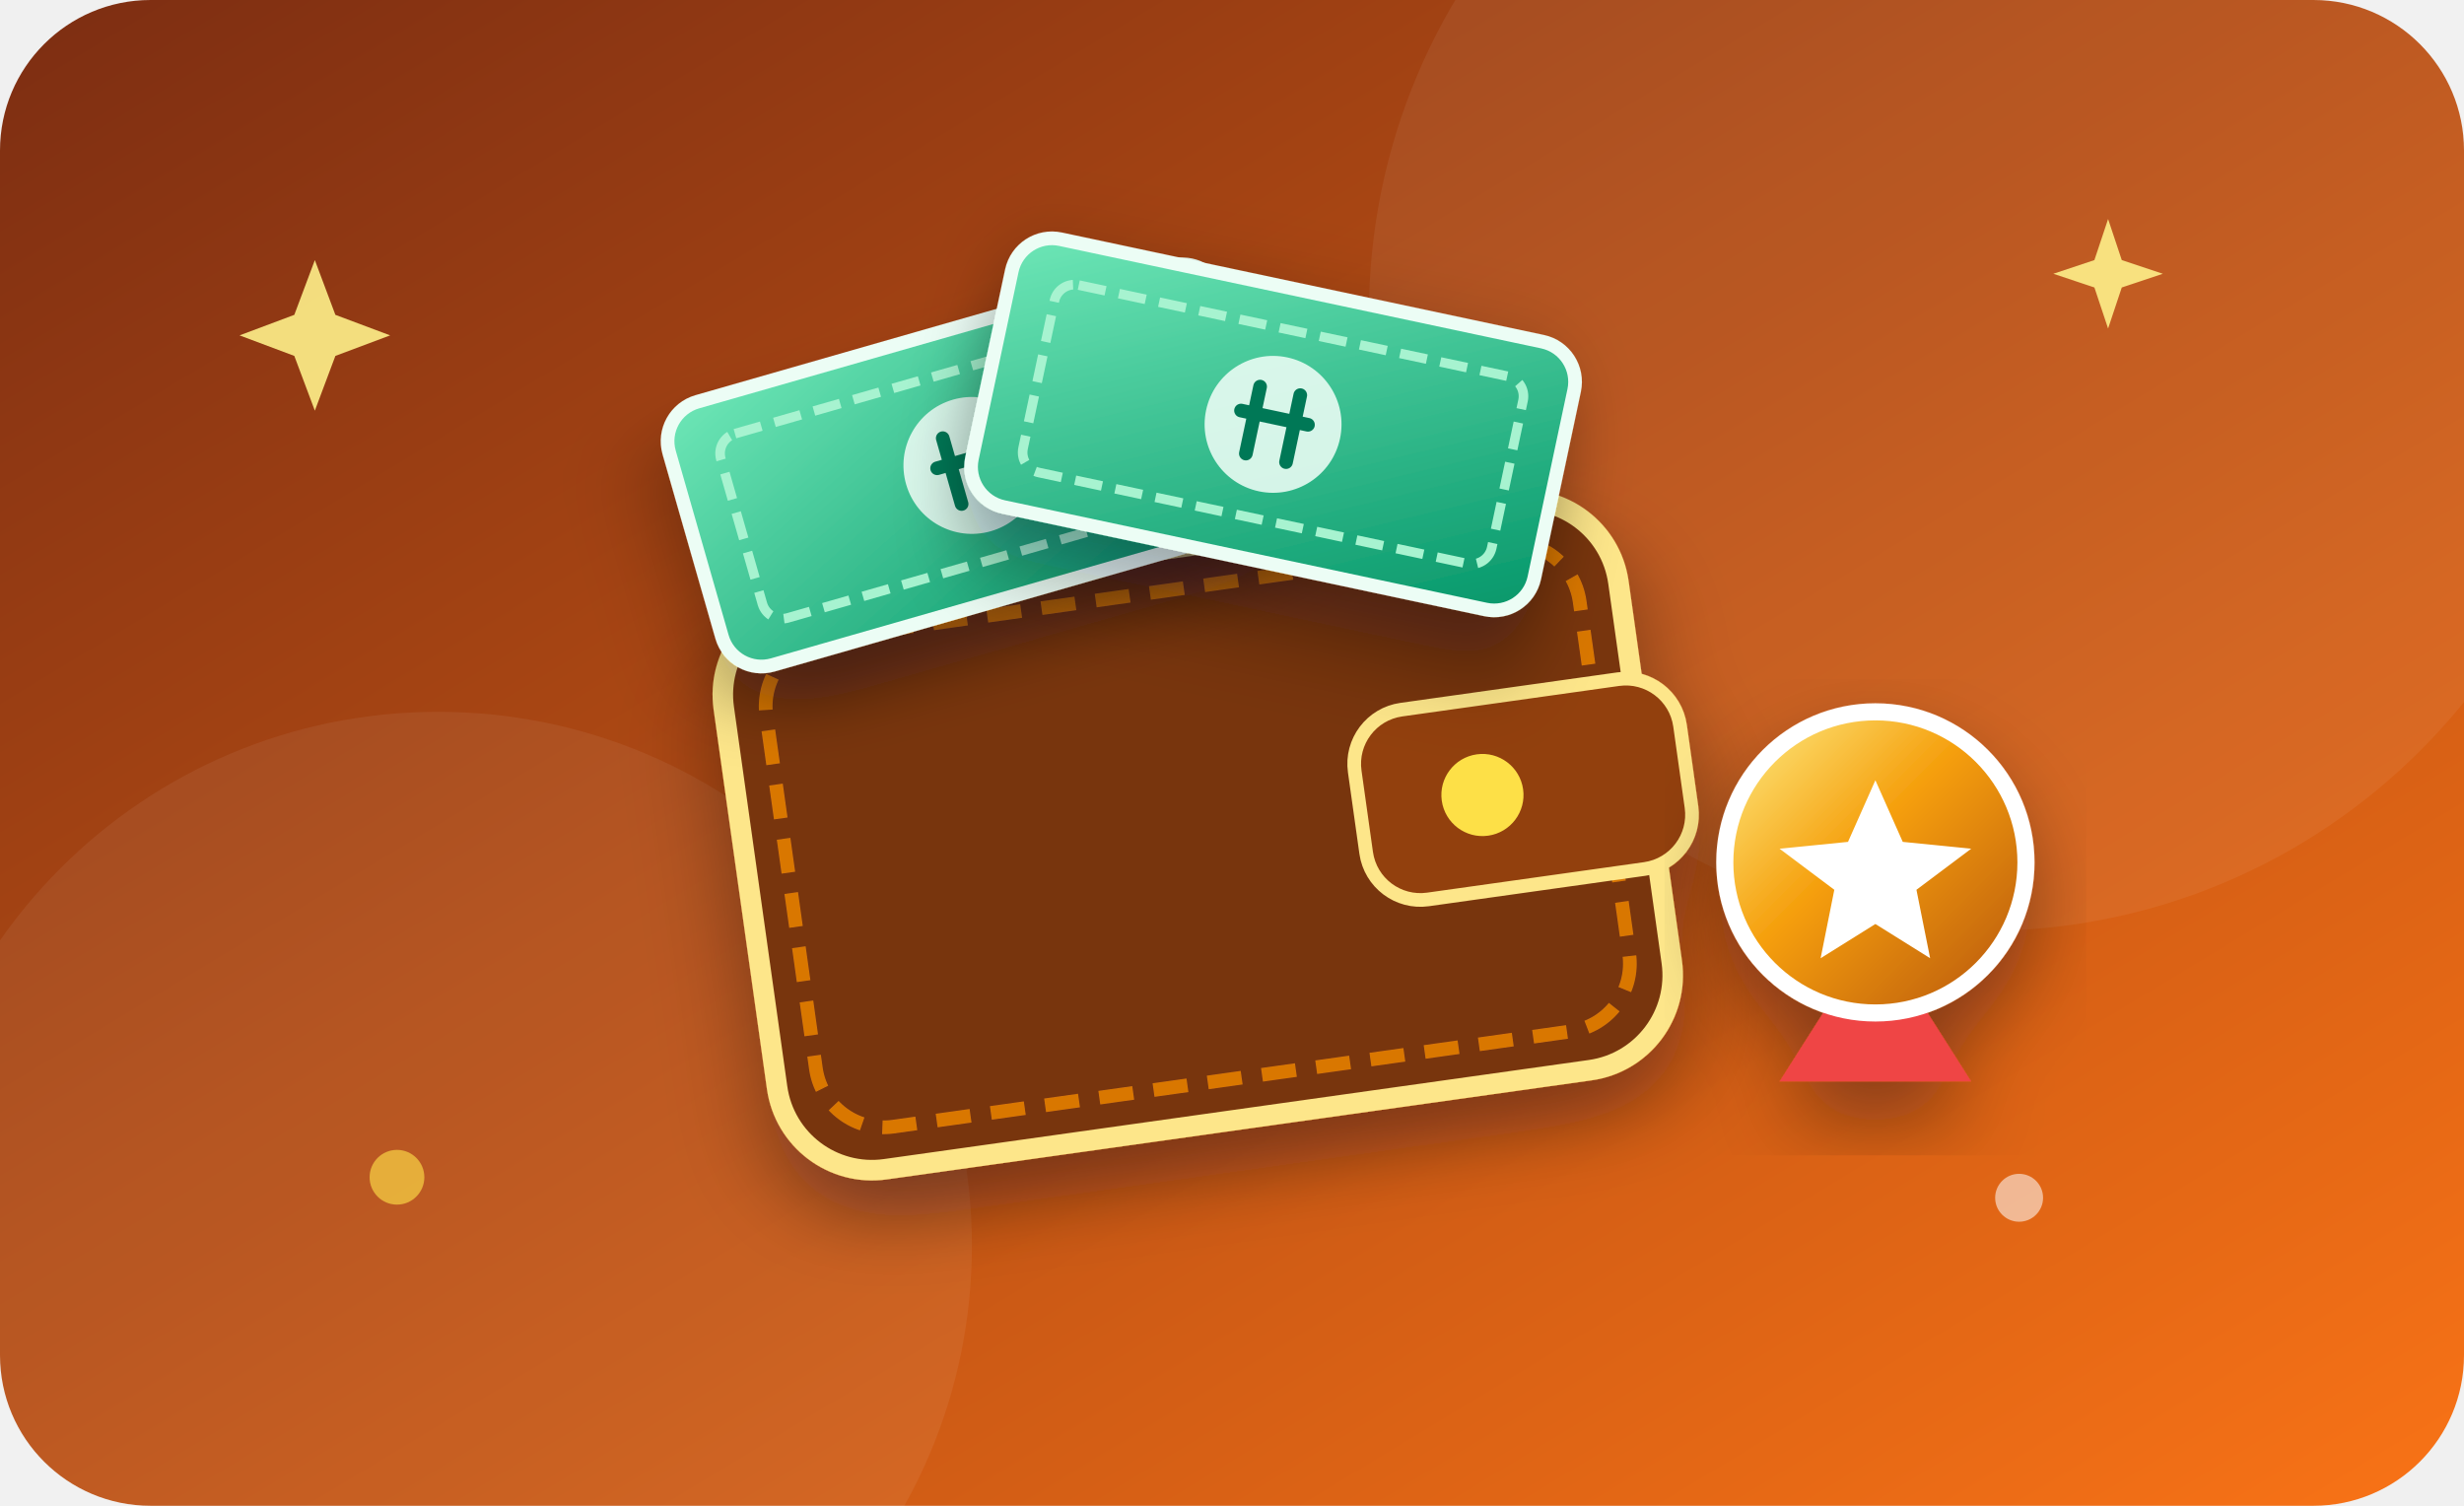
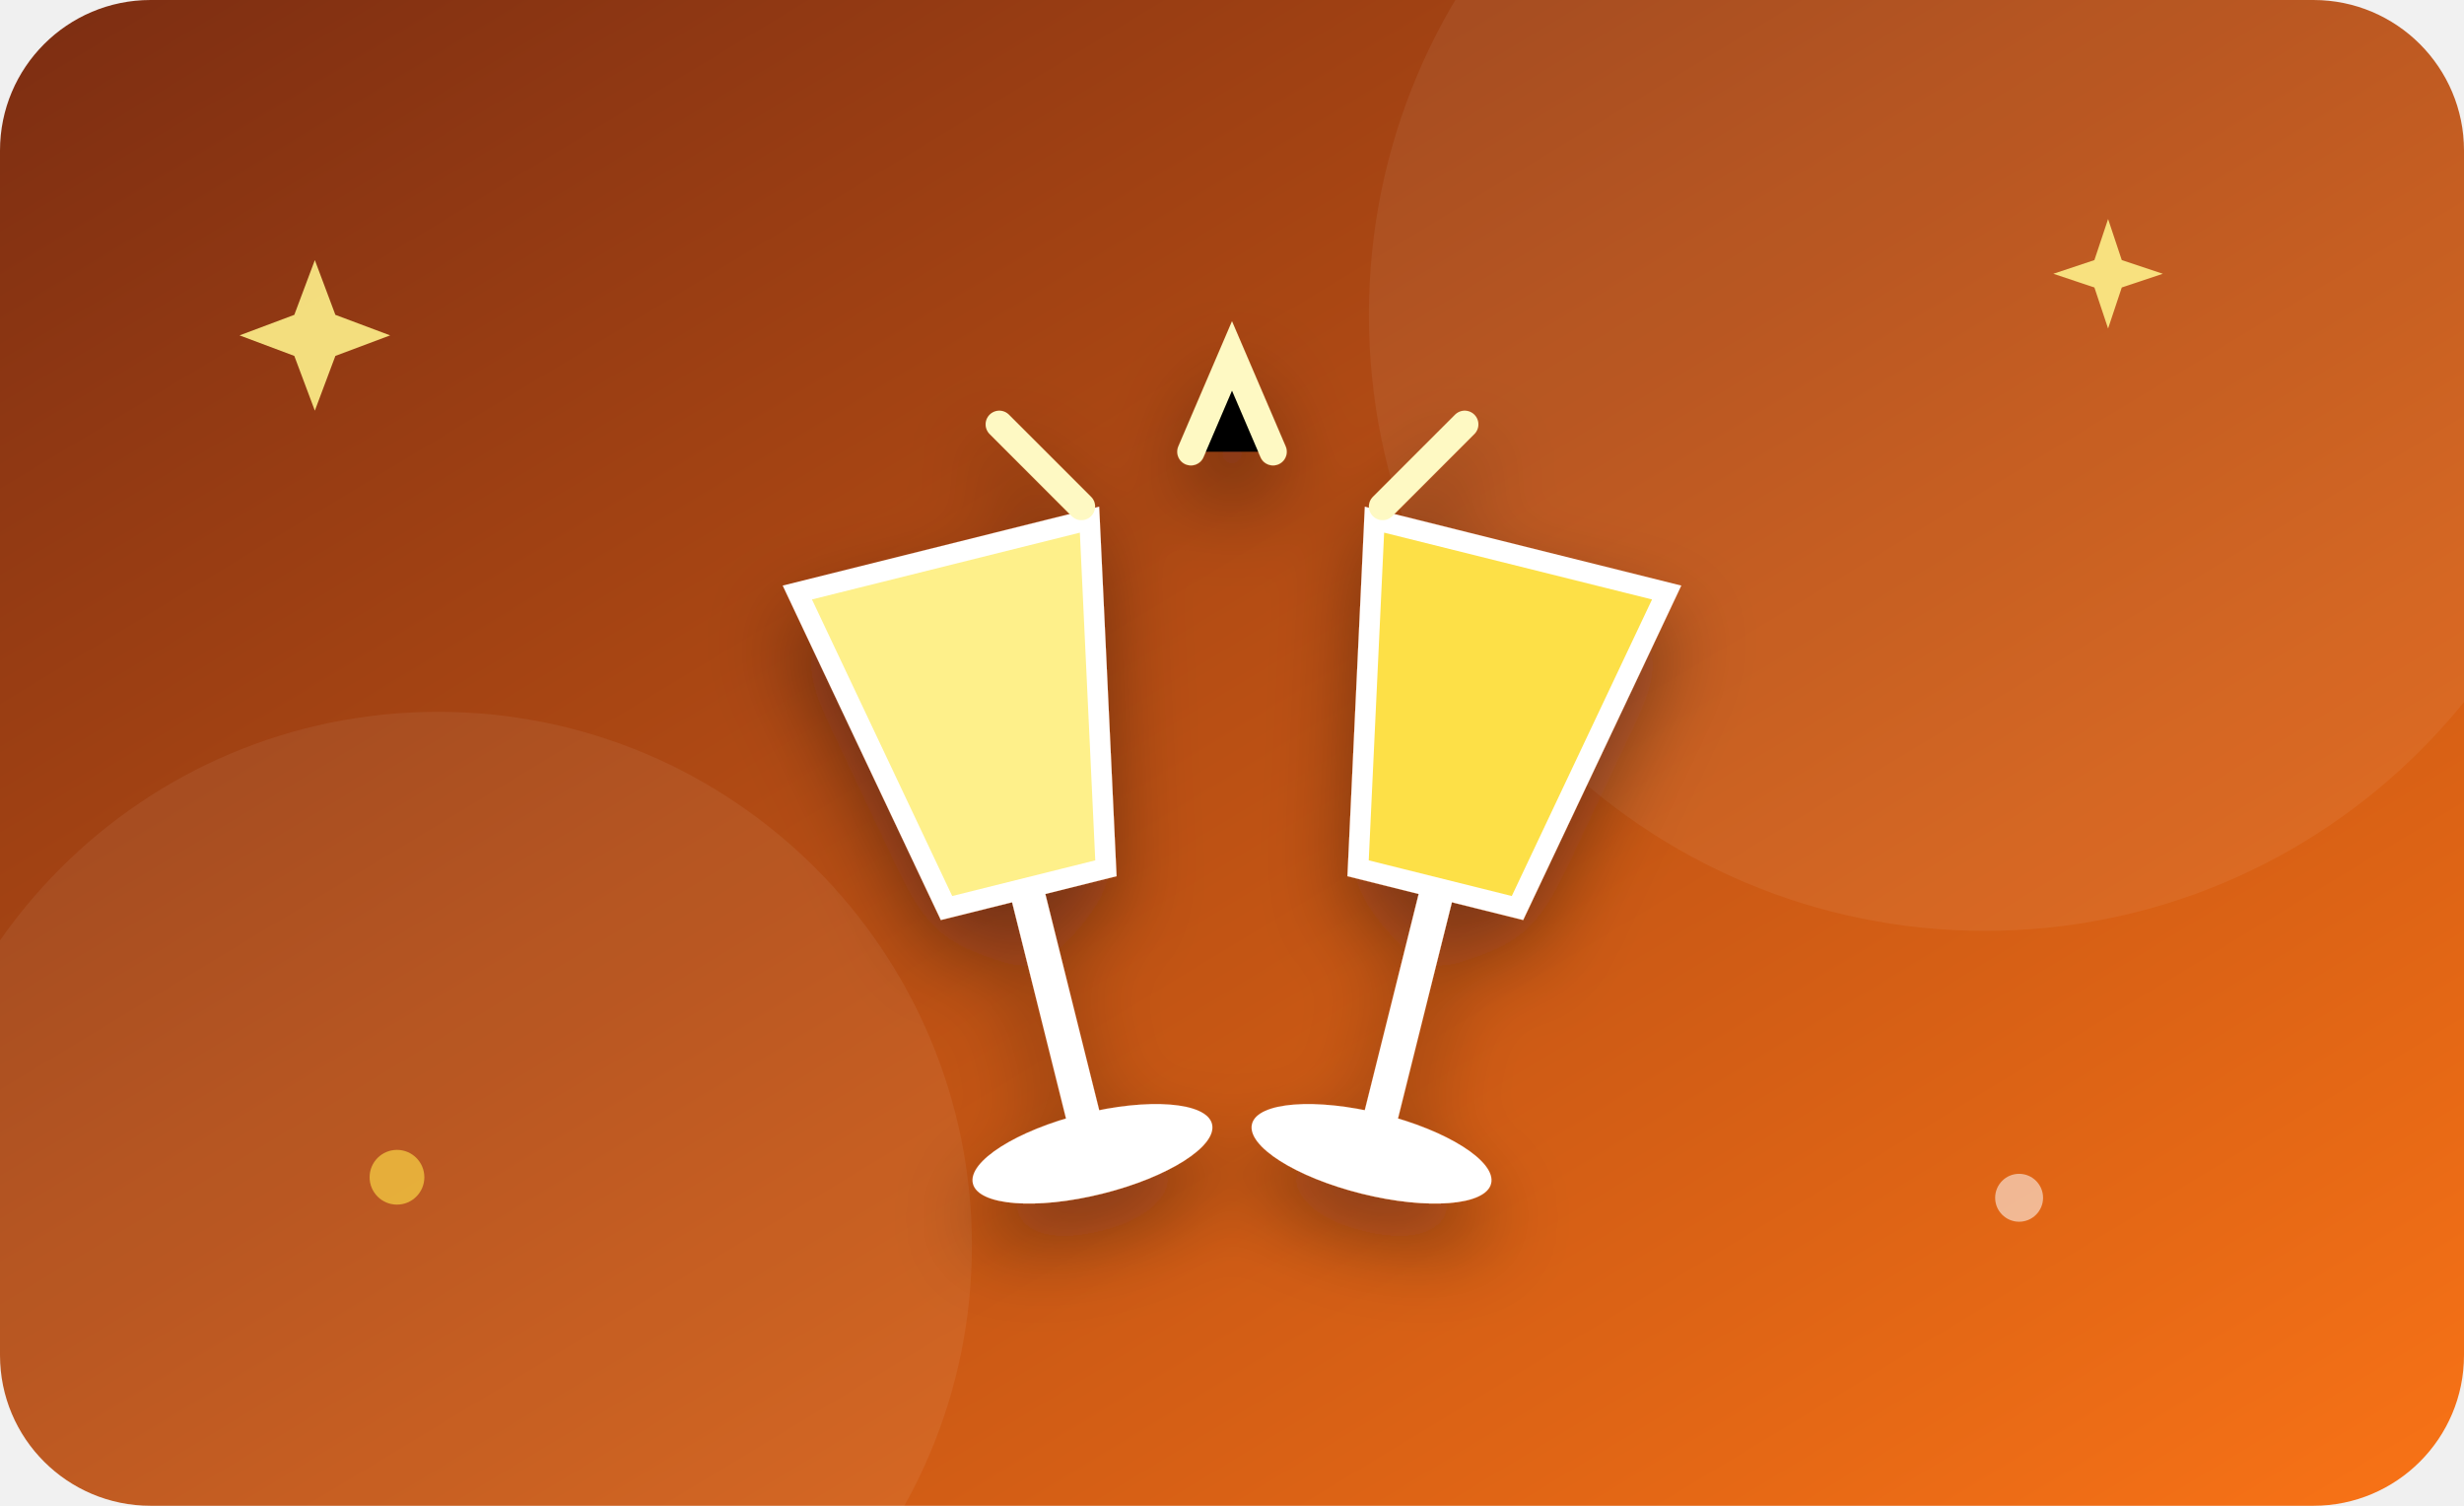
<svg xmlns="http://www.w3.org/2000/svg" viewBox="0 0 360 220" width="360" height="220">
  <defs>
    <filter id="sh" x="-20%" y="-20%" width="140%" height="140%">
      <feDropShadow dx="0" dy="6" stdDeviation="6" flood-color="#090D16" flood-opacity="0.38" />
    </filter>
    <linearGradient id="goldG" x1="0" y1="0" x2="1" y2="1">
      <stop offset="0%" stop-color="#FEF08A" />
      <stop offset="45%" stop-color="#F59E0B" />
      <stop offset="100%" stop-color="#B45309" />
    </linearGradient>
    <linearGradient id="cashG" x1="0" y1="0" x2="1" y2="1">
      <stop offset="0%" stop-color="#6EE7B7" />
      <stop offset="100%" stop-color="#059669" />
    </linearGradient>
    <linearGradient id="silverG" x1="0" y1="0" x2="0" y2="1">
      <stop offset="0%" stop-color="#F8FAFC" />
      <stop offset="55%" stop-color="#CBD5E1" />
      <stop offset="100%" stop-color="#64748B" />
    </linearGradient>
    <linearGradient id="redG" x1="0" y1="0" x2="1" y2="1">
      <stop offset="0%" stop-color="#FCA5A5" />
      <stop offset="50%" stop-color="#EF4444" />
      <stop offset="100%" stop-color="#991B1B" />
    </linearGradient>
    <linearGradient id="skyBlue" x1="0" y1="0" x2="1" y2="1">
      <stop offset="0%" stop-color="#1E3A8A" />
      <stop offset="100%" stop-color="#0EA5E9" />
    </linearGradient>
    <linearGradient id="warmDawn" x1="0" y1="0" x2="1" y2="1">
      <stop offset="0%" stop-color="#7C2D12" />
      <stop offset="100%" stop-color="#F97316" />
    </linearGradient>
    <linearGradient id="emeraldBg" x1="0" y1="0" x2="1" y2="1">
      <stop offset="0%" stop-color="#064E3B" />
      <stop offset="100%" stop-color="#10B981" />
    </linearGradient>
    <linearGradient id="violetBg" x1="0" y1="0" x2="1" y2="1">
      <stop offset="0%" stop-color="#3B0764" />
      <stop offset="100%" stop-color="#8B5CF6" />
    </linearGradient>
    <linearGradient id="stormBg" x1="0" y1="0" x2="1" y2="1">
      <stop offset="0%" stop-color="#0F172A" />
      <stop offset="100%" stop-color="#334155" />
    </linearGradient>
    <linearGradient id="crimsonBg" x1="0" y1="0" x2="1" y2="1">
      <stop offset="0%" stop-color="#450A0A" />
      <stop offset="100%" stop-color="#DC2626" />
    </linearGradient>
  </defs>
  <rect width="360" height="220" rx="22" fill="url(#warmDawn)" />
  <circle cx="290" cy="46" r="90" fill="#FFFFFF" opacity="0.06" />
  <circle cx="64" cy="182" r="78" fill="#FFFFFF" opacity="0.06" />
  <g fill="#FEF08A" opacity="0.9">
    <path d="M46 38 L49 46 L57 49 L49 52 L46 60 L43 52 L35 49 L43 46 Z" />
    <path d="M308 32 L310 38 L316 40 L310 42 L308 48 L306 42 L300 40 L306 38 Z" />
    <circle cx="295" cy="175" r="3.5" fill="#FFFFFF" opacity="0.6" />
    <circle cx="58" cy="172" r="4" fill="#FDE047" opacity="0.7" />
  </g>
-   <g transform="translate(175,122) rotate(-8)" filter="url(#sh)">
-     <rect x="-66" y="-42" width="132" height="84" rx="14" fill="#78350F" stroke="#FDE68A" stroke-width="3" />
-     <rect x="-60" y="-36" width="120" height="72" rx="10" fill="none" stroke="#D97706" stroke-width="2" stroke-dasharray="5 3" />
-     <rect x="24" y="-14" width="48" height="28" rx="8" fill="#92400E" stroke="#FDE68A" stroke-width="2" />
-     <circle cx="42" cy="0" r="6" fill="#FDE047" />
-   </g>
-   <g transform="translate(142,68) rotate(-16)" filter="url(#sh)">
-     <rect x="-42" y="-20" width="84" height="40" rx="6" fill="url(#cashG)" stroke="#ECFDF5" stroke-width="2" />
-     <rect x="-35" y="-14" width="70" height="28" rx="3" fill="none" stroke="#A7F3D0" stroke-width="1.4" stroke-dasharray="4 2" />
-     <circle cx="0" cy="0" r="10" fill="#ECFDF5" opacity="0.88" />
-     <path d="M-3 -5 V5 M3 -5 V5 M-5 -1 H5" stroke="#047857" stroke-width="2" stroke-linecap="round" />
-   </g>
-   <g transform="translate(186,62) rotate(12)" filter="url(#sh)">
-     <rect x="-42" y="-20" width="84" height="40" rx="6" fill="url(#cashG)" stroke="#ECFDF5" stroke-width="2" />
-     <rect x="-35" y="-14" width="70" height="28" rx="3" fill="none" stroke="#A7F3D0" stroke-width="1.4" stroke-dasharray="4 2" />
-     <circle cx="0" cy="0" r="10" fill="#ECFDF5" opacity="0.88" />
-     <path d="M-3 -5 V5 M3 -5 V5 M-5 -1 H5" stroke="#047857" stroke-width="2" stroke-linecap="round" />
-   </g>
-   <g transform="translate(274,142)" filter="url(#sh)">
-     <polygon points="-14,16 0,-6 14,16" fill="#EF4444" />
-     <circle cx="0" cy="-16" r="22" fill="url(#goldG)" stroke="#FFF" stroke-width="2.5" />
-     <polygon points="0,-28 4,-19 14,-18 6,-12 8,-2 0,-7 -8,-2 -6,-12 -14,-18 -4,-19" fill="#FFF" />
+   <g transform="translate(180,122)" filter="url(#sh)">
+     <g transform="translate(-32,0) rotate(-14)">
+       <path d="M-22 -42 H22 L12 8 H-12 Z" fill="#FEF08A" stroke="#FFF" stroke-width="3" />
+       <line x1="0" y1="8" x2="0" y2="46" stroke="#FFF" stroke-width="5" />
+       <ellipse cx="0" cy="48" rx="18" ry="6" fill="#FFF" />
+     </g>
+     <g transform="translate(32,0) rotate(14)">
+       <path d="M-22 -42 H22 L12 8 H-12 Z" fill="#FDE047" stroke="#FFF" stroke-width="3" />
+       <line x1="0" y1="8" x2="0" y2="46" stroke="#FFF" stroke-width="5" />
+       <ellipse cx="0" cy="48" rx="18" ry="6" fill="#FFF" />
+     </g>
+     <path d="M-6 -56 L0 -70 L6 -56 M-22 -48 L-34 -60 M22 -48 L34 -60" stroke="#FEF9C3" stroke-width="4" stroke-linecap="round" />
  </g>
</svg>
